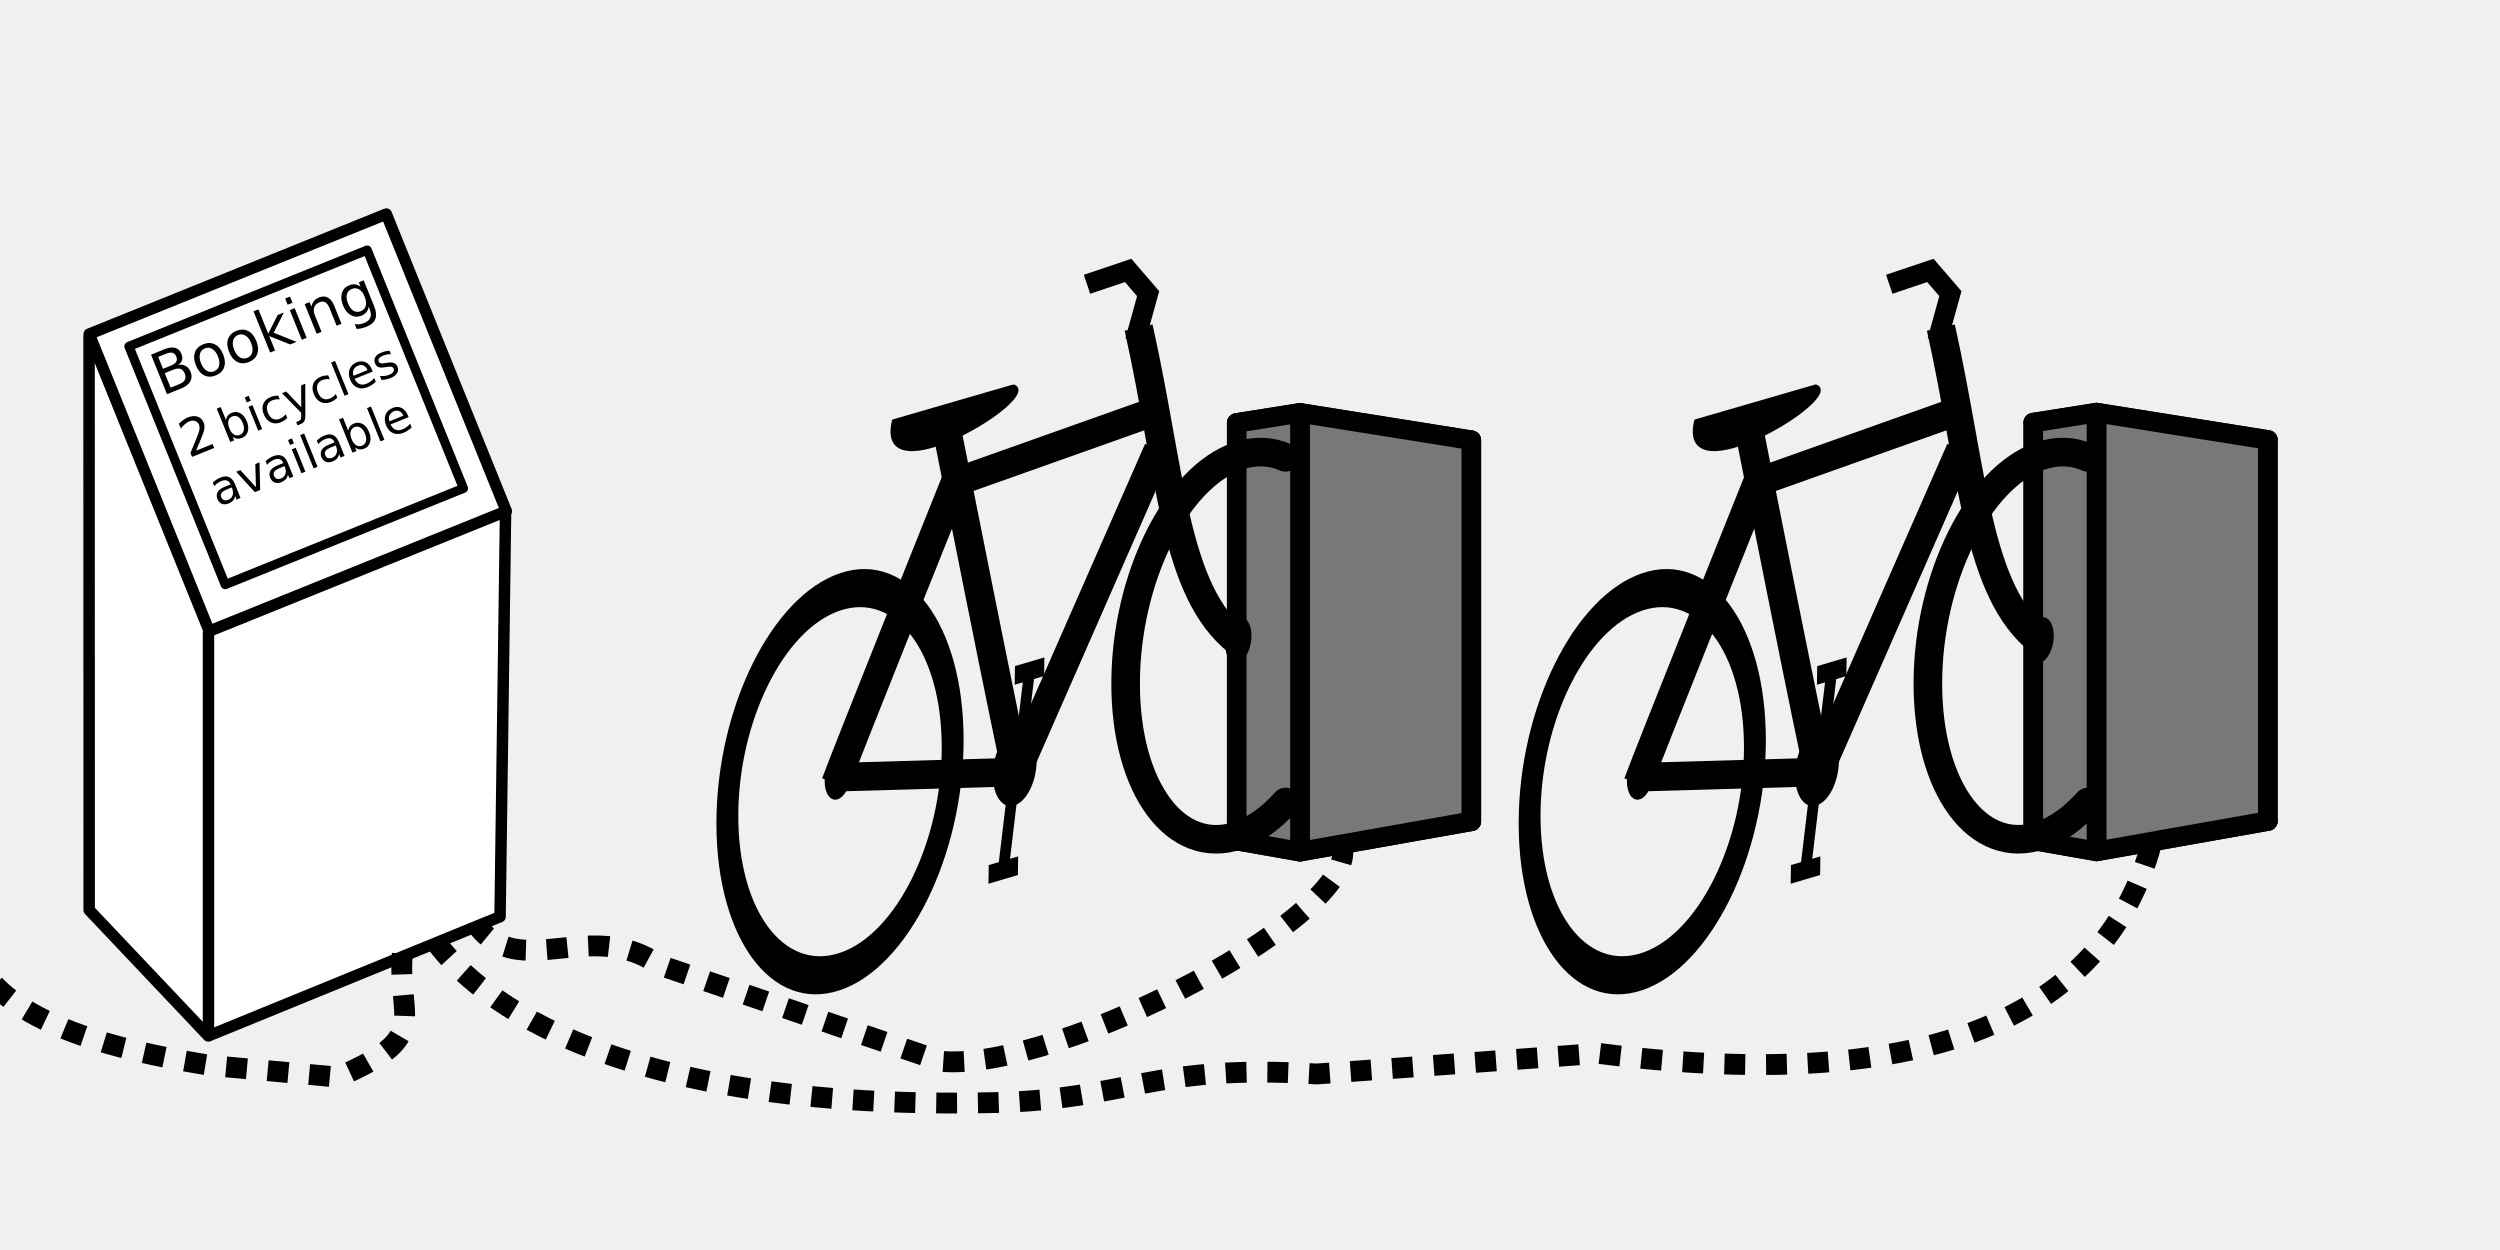
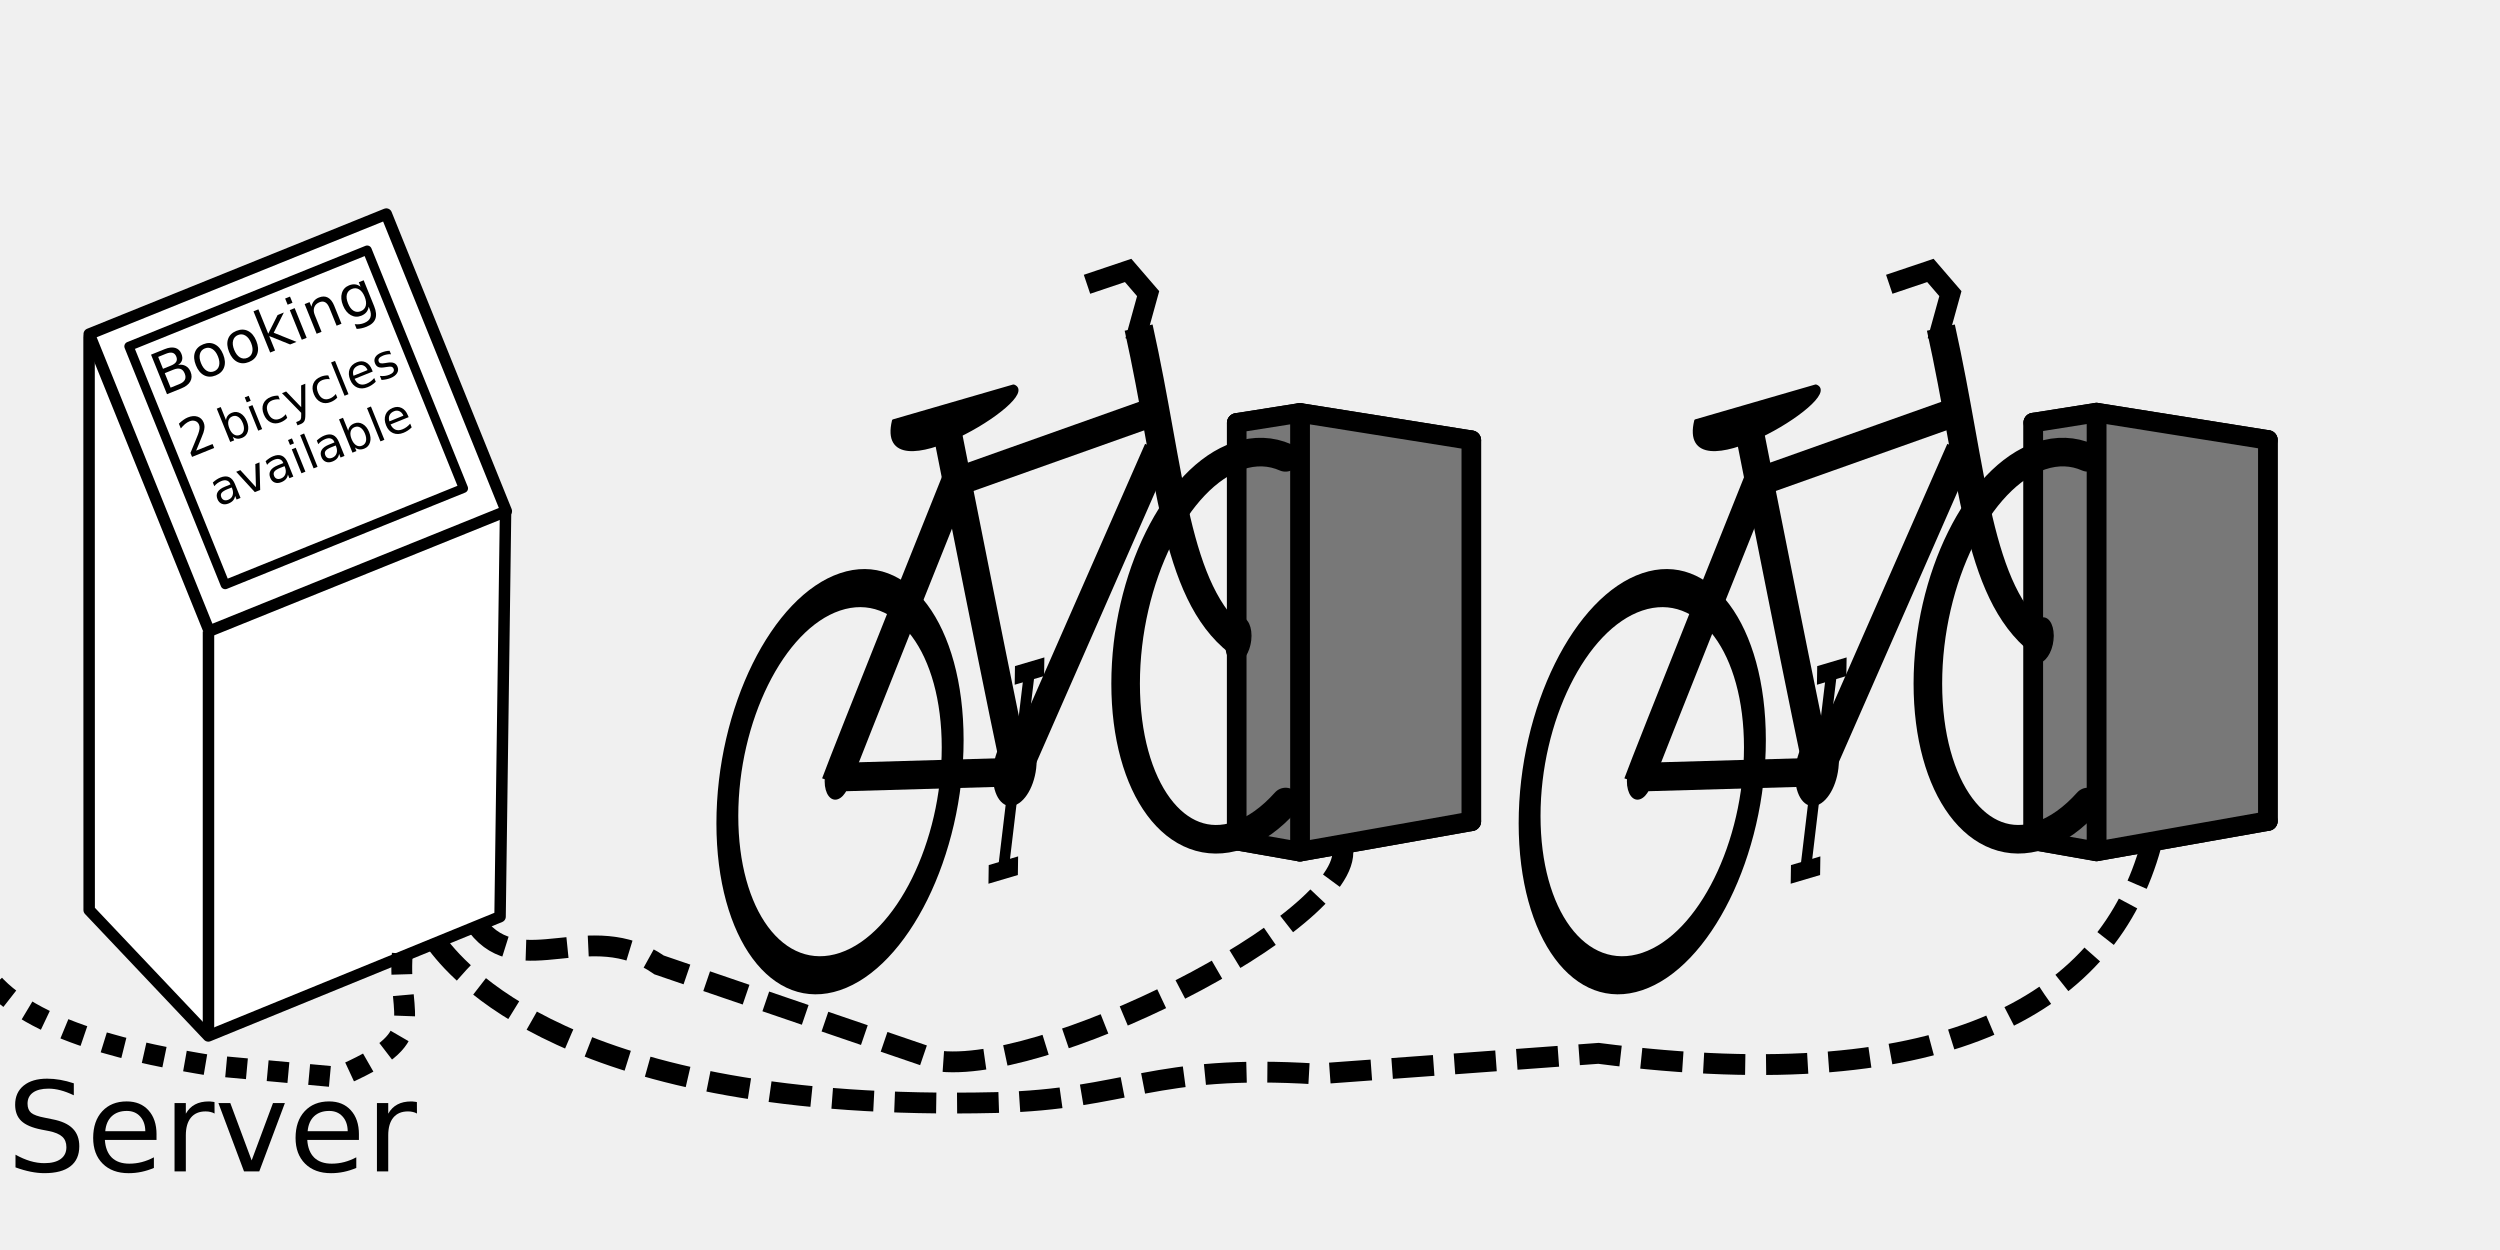
<svg xmlns="http://www.w3.org/2000/svg" width="120" height="60" id="svg4029" version="1.1">
  <defs id="defs4031">
    </defs>
  <g id="layer1" transform="translate(0,-992.3622)">
    <g style="fill:#787878;fill-opacity:1;stroke:#000000;stroke-width:1;stroke-linecap:round;stroke-linejoin:round;stroke-miterlimit:4;stroke-opacity:1;stroke-dasharray:none;stroke-dashoffset:0" id="g3076">
      <path id="path3086" style="fill:#787878;fill-opacity:1;fill-rule:evenodd;stroke:#000000;stroke-width:0.94;stroke-miterlimit:4;stroke-opacity:1;stroke-dasharray:none" d="m 59.363,1032.708 3.035,0.534 8.225,-1.458 -2.999,-0.406 z" />
      <path id="path3078" style="fill:#787878;fill-opacity:1;fill-rule:evenodd;stroke:#000000;stroke-width:0.94;stroke-miterlimit:4;stroke-opacity:1;stroke-dasharray:none" d="m 59.363,1012.662 0,20.046 8.261,-1.329 0,-17.52 z" />
      <path id="path3088" style="fill:#787878;fill-opacity:1;fill-rule:evenodd;stroke:#000000;stroke-width:0.94;stroke-miterlimit:4;stroke-opacity:1;stroke-dasharray:none" d="m 67.624,1013.859 2.999,-0.365 0,18.291 -2.999,-0.406 z" />
      <path id="path3080" style="fill:#787878;fill-opacity:1;fill-rule:evenodd;stroke:#000000;stroke-width:0.94;stroke-miterlimit:4;stroke-opacity:1;stroke-dasharray:none" d="m 59.363,1012.662 3.035,-0.481 8.225,1.313 -2.999,0.365 z" />
      <path id="path3084" style="fill:#787878;fill-opacity:1;fill-rule:evenodd;stroke:#000000;stroke-width:0.94;stroke-miterlimit:4;stroke-opacity:1;stroke-dasharray:none" d="m 62.398,1012.181 0,21.062 8.225,-1.458 0,-18.291 z" />
      <path id="path3082" style="fill:#787878;fill-opacity:1;fill-rule:evenodd;stroke:#000000;stroke-width:0.94;stroke-miterlimit:4;stroke-opacity:1;stroke-dasharray:none" d="m 59.363,1012.662 3.035,-0.481 0,21.062 -3.035,-0.534 z" />
    </g>
    <g style="stroke:#000000;stroke-opacity:1" id="g4133">
      <path transform="translate(0,992.3622)" id="path3885" d="m 61.701,21.953 c -0.688,-0.303 -1.455,-0.343 -2.263,-0.071 -2.987,1.006 -5.408,5.901 -5.408,10.933 l 0,0 c 0,5.032 2.421,8.295 5.408,7.288 0.811,-0.273 1.581,-0.834 2.272,-1.606" style="fill:none;stroke:#000000;stroke-width:1.372;stroke-linecap:round;stroke-miterlimit:4;stroke-opacity:1;stroke-dasharray:none" />
      <path transform="matrix(-0.05945085,0.02003208,0,0.1292392,70.22185,968.3427)" d="m 191.424,395.51 c 0,4.324 -4.523,7.829 -10.102,7.829 -5.579,0 -10.102,-3.505 -10.102,-7.829 0,-4.324 4.523,-7.829 10.102,-7.829 5.579,0 10.102,3.505 10.102,7.829 z" id="path3767-3-3" style="fill:#000000;fill-opacity:1;stroke:#000000;stroke-width:1;stroke-miterlimit:4;stroke-opacity:1;stroke-dasharray:none" />
      <path id="path3769-1-6" d="m 59.436,1023.172 c -3.095,-2.415 -3.22,-8.073 -4.782,-15.085" style="fill:none;stroke:#000000;stroke-width:1.372;stroke-linecap:butt;stroke-linejoin:round;stroke-miterlimit:4;stroke-opacity:1;stroke-dasharray:none" />
      <path transform="matrix(-0.1010047,0.03403375,0,0.1726114,59.19606,949.8483)" d="m 240.416,426.825 c 0,29.15 -23.97,52.78 -53.538,52.78 -29.568,0 -53.538,-23.631 -53.538,-52.78 0,-29.15 23.97,-52.78 53.538,-52.78 29.568,0 53.538,23.631 53.538,52.78 z" id="path2997-5-4-3" style="fill:none;stroke:#000000;stroke-width:10.392;stroke-miterlimit:4;stroke-opacity:1;stroke-dasharray:none" />
      <path transform="matrix(-0.05945085,0.02003208,0,0.1292392,50.99345,974.9017)" d="m 191.424,395.51 c 0,4.324 -4.523,7.829 -10.102,7.829 -5.579,0 -10.102,-3.505 -10.102,-7.829 0,-4.324 4.523,-7.829 10.102,-7.829 5.579,0 10.102,3.505 10.102,7.829 z" id="path3767-9-4-4" style="fill:#000000;fill-opacity:1;stroke:#000000;stroke-width:1;stroke-miterlimit:4;stroke-opacity:1;stroke-dasharray:none" />
      <path id="path3807-8-8" d="m 40.107,1029.955 c 0.481,-1.331 5.82,-14.645 5.82,-14.645" style="fill:none;stroke:#000000;stroke-width:1.372;stroke-linecap:butt;stroke-linejoin:miter;stroke-miterlimit:4;stroke-opacity:1;stroke-dasharray:none" />
      <path id="path3809-8-0" d="m 45.66,1015.58 9.825,-3.49" style="fill:none;stroke:#000000;stroke-width:1.372;stroke-linecap:butt;stroke-linejoin:miter;stroke-miterlimit:4;stroke-opacity:1;stroke-dasharray:none" />
      <path id="path3811-4-0" d="m 48.864,1029.793 c -0.32,-1.151 -3.471,-17.092 -3.471,-17.092" style="fill:none;stroke:#000000;stroke-width:1.372;stroke-linecap:butt;stroke-linejoin:miter;stroke-miterlimit:4;stroke-opacity:1;stroke-dasharray:none" />
      <path transform="matrix(-0.09908474,0.03338681,0,0.2153987,66.6742,937.9772)" d="m 191.424,395.51 c 0,4.324 -4.523,7.829 -10.102,7.829 -5.579,0 -10.102,-3.505 -10.102,-7.829 0,-4.324 4.523,-7.829 10.102,-7.829 5.579,0 10.102,3.505 10.102,7.829 z" id="path3767-9-3-0-1" style="fill:#000000;fill-opacity:1;stroke:#000000;stroke-width:1;stroke-miterlimit:4;stroke-opacity:1;stroke-dasharray:none" />
      <path id="path3831-7-7" d="m 48.917,1029.416 -8.757,0.252" style="fill:none;stroke:#000000;stroke-width:1.372;stroke-linecap:butt;stroke-linejoin:miter;stroke-miterlimit:4;stroke-opacity:1;stroke-dasharray:none" />
      <path id="path3833-6-1" d="m 55.592,1013.943 -6.674,15.203" style="fill:none;stroke:#000000;stroke-width:1.372;stroke-linecap:butt;stroke-linejoin:miter;stroke-miterlimit:4;stroke-opacity:1;stroke-dasharray:none" />
      <path id="path3835-6-3" d="m 54.484,1008.724 0.627,-2.266 -0.961,-1.115 -1.974,0.665" style="fill:none;stroke:#000000;stroke-width:0.961;stroke-linecap:butt;stroke-linejoin:miter;stroke-miterlimit:4;stroke-opacity:1;stroke-dasharray:none" />
      <path id="path3837-4-0" d="m 48.65,1010.884 -5.767,1.673 c -0.897,3.731 7.196,-1.161 5.767,-1.673 z" style="fill:#000000;fill-opacity:1;stroke:#000000;stroke-width:0.137px;stroke-linecap:round;stroke-linejoin:round;stroke-opacity:1" />
      <g style="stroke:#000000;stroke-opacity:1" transform="matrix(-0.1057183,0.03562201,0,0.17811,85.17297,925.3894)" id="g3873-2-2">
        <path style="fill:none;stroke:#000000;stroke-width:5;stroke-linecap:butt;stroke-linejoin:miter;stroke-miterlimit:4;stroke-opacity:1;stroke-dasharray:none" d="m 345.86,520.048 4.546,21.718" id="path3839-6-9" />
        <path style="fill:none;stroke:#000000;stroke-width:5;stroke-linecap:butt;stroke-linejoin:miter;stroke-miterlimit:4;stroke-opacity:1;stroke-dasharray:none" d="m 343.455,540.633 13.351,-0.327" id="path3841-6-6" />
      </g>
      <g id="g3873-0-2-2" style="stroke:#000000;stroke-opacity:1;display:inline" transform="matrix(0.1057183,-0.03562201,0,-0.17811,12.40235,1133.309)">
        <path style="fill:none;stroke:#000000;stroke-width:5;stroke-linecap:butt;stroke-linejoin:miter;stroke-miterlimit:4;stroke-opacity:1;stroke-dasharray:none" d="m 345.86,520.048 4.546,21.718" id="path3839-2-3-0" />
        <path style="fill:none;stroke:#000000;stroke-width:5;stroke-linecap:butt;stroke-linejoin:miter;stroke-miterlimit:4;stroke-opacity:1;stroke-dasharray:none" d="m 343.455,540.633 13.351,-0.327" id="path3841-9-5-2" />
      </g>
    </g>
    <path style="fill:#ffffff;fill-opacity:1;stroke:#000000;stroke-width:0.55px;stroke-linecap:butt;stroke-linejoin:round;stroke-opacity:1" d="m 4.275,1008.548 c 0,0.613 0.005,27.497 0.005,27.497 l 5.719,6.042 14.004,-5.724 0.264,-19.455 z" id="path5345" />
    <rect style="fill:#ffffff;fill-opacity:1;stroke:#000000;stroke-width:0.55;stroke-linecap:butt;stroke-linejoin:round;stroke-miterlimit:4;stroke-opacity:1;stroke-dasharray:none" id="rect5325" width="15.379" height="15.379" x="-373.782" y="936.575" transform="matrix(0.9271839,-0.3746066,0.3746066,0.9271839,0,0)" />
    <path style="fill:none;stroke:#000000;stroke-width:0.55px;stroke-linecap:butt;stroke-linejoin:miter;stroke-opacity:1" d="m 10.007,1022.669 0,19.248" id="path5349" />
    <rect style="fill:#ffffff;fill-opacity:1;stroke:#000000;stroke-width:0.441;stroke-linecap:butt;stroke-linejoin:round;stroke-miterlimit:4;stroke-opacity:1;stroke-dasharray:none" id="rect5325-1" width="12.334" height="12.334" x="-372.235" y="937.835" transform="matrix(0.9271839,-0.3746066,0.3746066,0.9271839,0,0)" />
    <g transform="matrix(0.9271839,-0.3746066,0.3746066,0.9271839,0,0)" style="font-size:14.039px;font-style:normal;font-weight:normal;line-height:125%;letter-spacing:0px;word-spacing:0px;fill:#000000;fill-opacity:1;stroke:none;font-family:Sans" id="text5409">
      <path d="m -371.123,939.672 0,0.75 0.444,0 c 0.149,0 0.259,-0.031 0.33,-0.092 0.072,-0.062 0.108,-0.157 0.108,-0.284 0,-0.128 -0.036,-0.222 -0.108,-0.282 -0.071,-0.061 -0.181,-0.092 -0.33,-0.092 l -0.444,0 m 0,-0.842 0,0.617 0.41,0 c 0.135,10e-6 0.236,-0.025 0.302,-0.075 0.067,-0.051 0.1,-0.129 0.1,-0.233 0,-0.103 -0.033,-0.181 -0.1,-0.232 -0.066,-0.051 -0.166,-0.077 -0.302,-0.077 l -0.41,0 m -0.277,-0.228 0.707,0 c 0.211,10e-6 0.374,0.044 0.488,0.132 0.114,0.088 0.171,0.213 0.171,0.374 0,0.125 -0.029,0.225 -0.088,0.299 -0.059,0.074 -0.144,0.12 -0.258,0.138 0.136,0.029 0.242,0.09 0.317,0.184 0.076,0.092 0.114,0.208 0.114,0.347 0,0.183 -0.062,0.324 -0.186,0.424 -0.124,0.1 -0.301,0.149 -0.531,0.149 l -0.735,0 0,-2.047" style="font-size:2.808px" id="path5520" />
      <path d="m -368.891,939.291 c -0.135,0 -0.242,0.053 -0.321,0.159 -0.079,0.105 -0.118,0.25 -0.118,0.433 0,0.184 0.039,0.329 0.117,0.435 0.079,0.105 0.186,0.158 0.322,0.158 0.134,0 0.241,-0.053 0.319,-0.159 0.079,-0.106 0.118,-0.25 0.118,-0.433 -1e-5,-0.182 -0.039,-0.326 -0.118,-0.432 -0.079,-0.107 -0.185,-0.16 -0.319,-0.16 m 0,-0.214 c 0.219,0 0.392,0.071 0.517,0.214 0.125,0.143 0.188,0.34 0.188,0.592 0,0.251 -0.063,0.449 -0.188,0.592 -0.125,0.143 -0.298,0.214 -0.517,0.214 -0.22,0 -0.393,-0.071 -0.518,-0.214 -0.124,-0.143 -0.186,-0.341 -0.186,-0.592 0,-0.252 0.062,-0.45 0.186,-0.592 0.125,-0.143 0.298,-0.214 0.518,-0.214" style="font-size:2.808px" id="path5522" />
      <path d="m -367.174,939.291 c -0.135,0 -0.242,0.053 -0.321,0.159 -0.079,0.105 -0.118,0.25 -0.118,0.433 0,0.184 0.039,0.329 0.117,0.435 0.079,0.105 0.186,0.158 0.322,0.158 0.134,0 0.241,-0.053 0.319,-0.159 0.079,-0.106 0.118,-0.25 0.118,-0.433 -10e-6,-0.182 -0.039,-0.326 -0.118,-0.432 -0.079,-0.107 -0.185,-0.16 -0.319,-0.16 m 0,-0.214 c 0.219,0 0.392,0.071 0.517,0.214 0.125,0.143 0.188,0.34 0.188,0.592 0,0.251 -0.063,0.449 -0.188,0.592 -0.125,0.143 -0.298,0.214 -0.517,0.214 -0.22,0 -0.393,-0.071 -0.518,-0.214 -0.124,-0.143 -0.186,-0.341 -0.186,-0.592 0,-0.252 0.062,-0.45 0.186,-0.592 0.125,-0.143 0.298,-0.214 0.518,-0.214" style="font-size:2.808px" id="path5524" />
      <path d="m -366.062,938.516 0.254,0 0,1.26 0.753,-0.662 0.322,0 -0.814,0.718 0.849,0.817 -0.329,0 -0.78,-0.75 0,0.75 -0.254,0 0,-2.133" style="font-size:2.808px" id="path5526" />
      <path d="m -364.424,939.114 0.252,0 0,1.536 -0.252,0 0,-1.536 m 0,-0.598 0.252,0 0,0.319 -0.252,0 0,-0.319" style="font-size:2.808px" id="path5528" />
      <path d="m -362.369,939.723 0,0.927 -0.252,0 0,-0.919 c 0,-0.145 -0.028,-0.254 -0.085,-0.326 -0.057,-0.072 -0.142,-0.108 -0.255,-0.108 -0.136,0 -0.244,0.043 -0.322,0.13 -0.079,0.087 -0.118,0.205 -0.118,0.355 l 0,0.868 -0.254,0 0,-1.536 0.254,0 0,0.239 c 0.06,-0.092 0.131,-0.161 0.213,-0.207 0.082,-0.046 0.177,-0.069 0.284,-0.069 0.176,0 0.31,0.055 0.4,0.165 0.09,0.109 0.136,0.269 0.136,0.481" style="font-size:2.808px" id="path5530" />
      <path d="m -360.852,939.864 c 0,-0.183 -0.038,-0.324 -0.114,-0.425 -0.075,-0.101 -0.181,-0.151 -0.317,-0.151 -0.135,0 -0.241,0.05 -0.317,0.151 -0.075,0.101 -0.112,0.242 -0.112,0.425 0,0.182 0.037,0.323 0.112,0.424 0.076,0.101 0.181,0.151 0.317,0.151 0.136,0 0.242,-0.05 0.317,-0.151 0.076,-0.101 0.114,-0.242 0.114,-0.424 m 0.252,0.595 c 0,0.261 -0.058,0.456 -0.174,0.583 -0.116,0.128 -0.294,0.192 -0.533,0.192 -0.089,0 -0.172,-0.007 -0.251,-0.021 -0.079,-0.013 -0.155,-0.033 -0.229,-0.06 l 0,-0.245 c 0.074,0.04 0.147,0.07 0.219,0.089 0.072,0.019 0.146,0.029 0.221,0.029 0.165,0 0.289,-0.043 0.372,-0.13 0.082,-0.086 0.123,-0.216 0.123,-0.391 l 0,-0.125 c -0.052,0.09 -0.119,0.158 -0.2,0.203 -0.081,0.045 -0.179,0.067 -0.292,0.067 -0.188,0 -0.34,-0.072 -0.455,-0.215 -0.115,-0.143 -0.173,-0.334 -0.173,-0.57 0,-0.238 0.058,-0.428 0.173,-0.572 0.115,-0.143 0.267,-0.215 0.455,-0.215 0.113,0 0.211,0.022 0.292,0.067 0.081,0.045 0.148,0.112 0.2,0.203 l 0,-0.233 0.252,0 0,1.345" style="font-size:2.808px" id="path5532" />
    </g>
    <path id="path5537" style="font-size:2.268px;font-style:normal;font-weight:normal;line-height:125%;letter-spacing:0px;word-spacing:0px;fill:#000000;fill-opacity:1;stroke:none;font-family:Sans" d="m 11.652,1012.665 c -0.056,-0.139 -0.129,-0.236 -0.218,-0.292 -0.089,-0.057 -0.183,-0.065 -0.283,-0.024 -0.1,0.04 -0.163,0.112 -0.188,0.214 -0.025,0.102 -0.009,0.222 0.047,0.361 0.056,0.139 0.129,0.237 0.218,0.293 0.089,0.055 0.184,0.063 0.284,0.023 0.1,-0.04 0.162,-0.111 0.187,-0.213 0.025,-0.103 0.01,-0.223 -0.046,-0.362 m -0.805,-0.142 c 0.012,-0.084 0.042,-0.155 0.089,-0.212 0.047,-0.058 0.113,-0.104 0.197,-0.138 0.14,-0.056 0.275,-0.047 0.407,0.029 0.132,0.076 0.235,0.204 0.308,0.384 0.073,0.181 0.088,0.344 0.045,0.49 -0.042,0.146 -0.133,0.247 -0.273,0.304 -0.084,0.034 -0.163,0.047 -0.238,0.039 -0.074,-0.01 -0.144,-0.04 -0.212,-0.092 l 0.07,0.172 -0.19,0.077 -0.646,-1.598 0.19,-0.077 0.251,0.622" />
    <path id="path5539" style="font-size:2.268px;font-style:normal;font-weight:normal;line-height:125%;letter-spacing:0px;word-spacing:0px;fill:#000000;fill-opacity:1;stroke:none;font-family:Sans" d="m 11.929,1011.884 0.189,-0.076 0.465,1.15 -0.189,0.076 -0.465,-1.15 m -0.181,-0.448 0.189,-0.076 0.097,0.239 -0.189,0.076 -0.097,-0.239" />
    <path id="path5541" style="font-size:2.268px;font-style:normal;font-weight:normal;line-height:125%;letter-spacing:0px;word-spacing:0px;fill:#000000;fill-opacity:1;stroke:none;font-family:Sans" d="m 13.358,1011.358 0.071,0.177 c -0.065,-0.01 -0.128,-0.01 -0.188,-6e-4 -0.059,0.01 -0.117,0.021 -0.171,0.043 -0.123,0.049 -0.202,0.127 -0.238,0.232 -0.037,0.105 -0.026,0.227 0.03,0.368 0.057,0.14 0.135,0.236 0.234,0.286 0.099,0.05 0.21,0.05 0.332,7e-4 0.055,-0.022 0.106,-0.051 0.154,-0.087 0.048,-0.037 0.093,-0.081 0.134,-0.132 l 0.071,0.175 c -0.043,0.046 -0.09,0.087 -0.142,0.122 -0.051,0.035 -0.109,0.065 -0.172,0.091 -0.173,0.07 -0.333,0.071 -0.479,0 -0.146,-0.068 -0.256,-0.194 -0.331,-0.379 -0.076,-0.188 -0.084,-0.356 -0.025,-0.505 0.06,-0.149 0.18,-0.26 0.359,-0.333 0.058,-0.023 0.118,-0.04 0.178,-0.05 0.06,-0.011 0.121,-0.015 0.183,-0.012" />
    <path id="path5543" style="font-size:2.268px;font-style:normal;font-weight:normal;line-height:125%;letter-spacing:0px;word-spacing:0px;fill:#000000;fill-opacity:1;stroke:none;font-family:Sans" d="m 14.657,1012.243 c 0.002,0.159 -0.014,0.269 -0.048,0.331 -0.034,0.062 -0.093,0.111 -0.178,0.145 l -0.151,0.061 -0.064,-0.158 0.111,-0.045 c 0.052,-0.021 0.087,-0.05 0.106,-0.086 0.019,-0.036 0.027,-0.107 0.025,-0.213 l -9.96e-4,-0.1 -0.922,-0.944 0.2,-0.081 0.723,0.754 -0.004,-1.045 0.2,-0.081 0.003,1.461" />
    <path id="path5545" style="font-size:2.268px;font-style:normal;font-weight:normal;line-height:125%;letter-spacing:0px;word-spacing:0px;fill:#000000;fill-opacity:1;stroke:none;font-family:Sans" d="m 15.76,1010.387 0.071,0.177 c -0.065,-0.01 -0.128,-0.01 -0.188,-6e-4 -0.059,0.01 -0.117,0.021 -0.171,0.043 -0.123,0.05 -0.202,0.127 -0.238,0.232 -0.037,0.105 -0.026,0.227 0.03,0.368 0.057,0.14 0.135,0.236 0.234,0.286 0.099,0.05 0.21,0.05 0.332,7e-4 0.055,-0.022 0.106,-0.051 0.154,-0.087 0.048,-0.037 0.093,-0.081 0.134,-0.132 l 0.071,0.174 c -0.043,0.046 -0.09,0.087 -0.142,0.122 -0.051,0.035 -0.109,0.065 -0.172,0.091 -0.173,0.07 -0.333,0.071 -0.479,0 -0.146,-0.068 -0.256,-0.194 -0.331,-0.379 -0.076,-0.188 -0.084,-0.356 -0.025,-0.505 0.06,-0.149 0.18,-0.26 0.359,-0.333 0.058,-0.024 0.118,-0.04 0.178,-0.051 0.06,-0.011 0.121,-0.015 0.183,-0.012" />
    <path id="path5547" style="font-size:2.268px;font-style:normal;font-weight:normal;line-height:125%;letter-spacing:0px;word-spacing:0px;fill:#000000;fill-opacity:1;stroke:none;font-family:Sans" d="m 15.892,1009.761 0.189,-0.076 0.646,1.598 -0.189,0.076 -0.646,-1.598" />
    <path id="path5549" style="font-size:2.268px;font-style:normal;font-weight:normal;line-height:125%;letter-spacing:0px;word-spacing:0px;fill:#000000;fill-opacity:1;stroke:none;font-family:Sans" d="m 17.853,1010.104 0.037,0.092 -0.869,0.351 c 0.061,0.127 0.14,0.21 0.237,0.251 0.098,0.039 0.209,0.034 0.335,-0.017 0.073,-0.029 0.139,-0.067 0.2,-0.112 0.061,-0.046 0.118,-0.1 0.171,-0.162 l 0.072,0.179 c -0.056,0.056 -0.117,0.106 -0.182,0.15 -0.065,0.044 -0.134,0.081 -0.208,0.11 -0.183,0.074 -0.351,0.08 -0.501,0.016 -0.15,-0.064 -0.262,-0.187 -0.335,-0.369 -0.076,-0.188 -0.086,-0.358 -0.029,-0.509 0.057,-0.152 0.172,-0.263 0.345,-0.333 0.155,-0.063 0.297,-0.062 0.427,0 0.131,0.063 0.23,0.18 0.299,0.351 m -0.211,0.021 c -0.043,-0.103 -0.106,-0.174 -0.187,-0.212 -0.081,-0.039 -0.168,-0.04 -0.261,-0 -0.105,0.043 -0.178,0.107 -0.218,0.192 -0.039,0.085 -0.041,0.183 -0.007,0.296 l 0.673,-0.273" />
    <path id="path5551" style="font-size:2.268px;font-style:normal;font-weight:normal;line-height:125%;letter-spacing:0px;word-spacing:0px;fill:#000000;fill-opacity:1;stroke:none;font-family:Sans" d="m 18.697,1009.188 0.072,0.179 c -0.064,-0.01 -0.128,-0 -0.191,0.01 -0.063,0.01 -0.125,0.027 -0.187,0.052 -0.094,0.038 -0.158,0.081 -0.194,0.129 -0.035,0.048 -0.041,0.1 -0.018,0.158 0.018,0.044 0.048,0.072 0.092,0.083 0.044,0.011 0.12,0.01 0.231,-0.011 l 0.071,-0.012 c 0.146,-0.025 0.257,-0.023 0.335,0.01 0.078,0.029 0.136,0.09 0.174,0.184 0.043,0.107 0.035,0.208 -0.025,0.305 -0.059,0.096 -0.162,0.174 -0.31,0.234 -0.062,0.025 -0.129,0.044 -0.201,0.06 -0.071,0.015 -0.148,0.026 -0.232,0.032 l -0.079,-0.195 c 0.084,0.01 0.164,0.01 0.24,-0 0.075,-0.01 0.146,-0.028 0.212,-0.055 0.089,-0.036 0.151,-0.079 0.187,-0.128 0.035,-0.05 0.042,-0.103 0.02,-0.158 -0.021,-0.051 -0.054,-0.084 -0.1,-0.097 -0.045,-0.013 -0.132,-0.01 -0.259,0.013 l -0.072,0.011 c -0.127,0.023 -0.227,0.019 -0.299,-0.01 -0.073,-0.03 -0.127,-0.09 -0.163,-0.179 -0.044,-0.108 -0.039,-0.207 0.014,-0.297 0.053,-0.09 0.15,-0.163 0.291,-0.22 0.07,-0.028 0.138,-0.049 0.203,-0.064 0.066,-0.014 0.129,-0.022 0.189,-0.023" />
    <g transform="matrix(0.9271839,-0.3746066,0.3746066,0.9271839,0,0)" style="font-size:2.268px;font-style:normal;font-weight:normal;line-height:125%;letter-spacing:0px;word-spacing:0px;fill:#000000;fill-opacity:1;stroke:none;font-family:Sans" id="text5417">
      <path d="m -370.4,945.963 c -0.165,0 -0.279,0.019 -0.342,0.057 -0.064,0.038 -0.095,0.102 -0.095,0.193 0,0.072 0.024,0.13 0.071,0.173 0.048,0.042 0.113,0.063 0.195,0.063 0.113,0 0.203,-0.04 0.271,-0.12 0.069,-0.081 0.103,-0.187 0.103,-0.32 l 0,-0.045 -0.203,0 m 0.406,-0.084 0,0.708 -0.204,0 0,-0.188 c -0.046,0.075 -0.104,0.131 -0.174,0.167 -0.069,0.035 -0.154,0.053 -0.255,0.053 -0.127,0 -0.228,-0.035 -0.303,-0.106 -0.075,-0.072 -0.112,-0.167 -0.112,-0.287 0,-0.14 0.046,-0.245 0.14,-0.316 0.094,-0.071 0.233,-0.106 0.419,-0.106 l 0.286,0 0,-0.02 c 0,-0.094 -0.031,-0.166 -0.093,-0.217 -0.061,-0.052 -0.148,-0.077 -0.259,-0.077 -0.071,0 -0.14,0.009 -0.207,0.025 -0.067,0.017 -0.132,0.043 -0.194,0.076 l 0,-0.188 c 0.075,-0.029 0.147,-0.05 0.217,-0.064 0.07,-0.015 0.138,-0.022 0.205,-0.022 0.179,0 0.313,0.046 0.402,0.14 0.089,0.093 0.133,0.234 0.133,0.423" style="" id="path5554" />
      <path d="m -369.719,945.346 0.216,0 0.388,1.041 0.388,-1.041 0.216,0 -0.465,1.24 -0.277,0 -0.465,-1.24" style="" id="path5556" />
      <path d="m -367.667,945.963 c -0.165,0 -0.279,0.019 -0.342,0.057 -0.064,0.038 -0.095,0.102 -0.095,0.193 0,0.072 0.024,0.13 0.071,0.173 0.048,0.042 0.113,0.063 0.195,0.063 0.113,0 0.203,-0.04 0.271,-0.12 0.069,-0.081 0.103,-0.187 0.103,-0.32 l 0,-0.045 -0.203,0 m 0.406,-0.084 0,0.708 -0.204,0 0,-0.188 c -0.046,0.075 -0.104,0.131 -0.174,0.167 -0.069,0.035 -0.154,0.053 -0.255,0.053 -0.127,0 -0.228,-0.035 -0.303,-0.106 -0.075,-0.072 -0.112,-0.167 -0.112,-0.287 0,-0.14 0.046,-0.245 0.14,-0.316 0.094,-0.071 0.233,-0.106 0.419,-0.106 l 0.286,0 0,-0.02 c 0,-0.094 -0.031,-0.166 -0.093,-0.217 -0.061,-0.052 -0.148,-0.077 -0.259,-0.077 -0.071,0 -0.14,0.009 -0.207,0.025 -0.067,0.017 -0.132,0.043 -0.194,0.076 l 0,-0.188 c 0.075,-0.029 0.147,-0.05 0.217,-0.064 0.07,-0.015 0.138,-0.022 0.205,-0.022 0.179,0 0.313,0.046 0.402,0.14 0.089,0.093 0.133,0.234 0.133,0.423" style="" id="path5558" />
      <path d="m -366.839,945.346 0.204,0 0,1.24 -0.204,0 0,-1.24 m 0,-0.483 0.204,0 0,0.258 -0.204,0 0,-0.258" style="" id="path5560" />
      <path d="m -366.21,944.863 0.204,0 0,1.723 -0.204,0 0,-1.723" style="" id="path5562" />
      <path d="m -365.017,945.963 c -0.165,0 -0.279,0.019 -0.342,0.057 -0.064,0.038 -0.095,0.102 -0.095,0.193 0,0.072 0.024,0.13 0.071,0.173 0.048,0.042 0.113,0.063 0.195,0.063 0.113,0 0.203,-0.04 0.271,-0.12 0.069,-0.081 0.103,-0.187 0.103,-0.32 l 0,-0.045 -0.203,0 m 0.406,-0.084 0,0.708 -0.204,0 0,-0.188 c -0.046,0.075 -0.104,0.131 -0.174,0.167 -0.069,0.035 -0.154,0.053 -0.255,0.053 -0.127,0 -0.228,-0.035 -0.303,-0.106 -0.075,-0.072 -0.112,-0.167 -0.112,-0.287 0,-0.14 0.046,-0.245 0.14,-0.316 0.094,-0.071 0.233,-0.106 0.419,-0.106 l 0.286,0 0,-0.02 c 0,-0.094 -0.031,-0.166 -0.093,-0.217 -0.061,-0.052 -0.148,-0.077 -0.259,-0.077 -0.071,0 -0.14,0.009 -0.207,0.025 -0.067,0.017 -0.132,0.043 -0.194,0.076 l 0,-0.188 c 0.075,-0.029 0.147,-0.05 0.217,-0.064 0.07,-0.015 0.138,-0.022 0.205,-0.022 0.179,0 0.313,0.046 0.402,0.14 0.089,0.093 0.133,0.234 0.133,0.423" style="" id="path5564" />
      <path d="m -363.3,945.967 c -10e-6,-0.15 -0.031,-0.267 -0.093,-0.352 -0.061,-0.086 -0.146,-0.128 -0.254,-0.128 -0.108,0 -0.193,0.043 -0.255,0.128 -0.061,0.085 -0.092,0.202 -0.092,0.352 0,0.15 0.031,0.268 0.092,0.353 0.062,0.085 0.147,0.127 0.255,0.127 0.108,0 0.192,-0.043 0.254,-0.127 0.062,-0.086 0.093,-0.203 0.093,-0.353 m -0.693,-0.433 c 0.043,-0.074 0.097,-0.128 0.162,-0.164 0.066,-0.036 0.144,-0.054 0.235,-0.054 0.151,0 0.273,0.06 0.367,0.179 0.095,0.12 0.142,0.277 0.142,0.472 0,0.195 -0.047,0.352 -0.142,0.472 -0.094,0.12 -0.216,0.179 -0.367,0.179 -0.091,0 -0.169,-0.018 -0.235,-0.053 -0.065,-0.036 -0.119,-0.091 -0.162,-0.165 l 0,0.186 -0.205,0 0,-1.723 0.205,0 0,0.671" style="" id="path5566" />
      <path d="m -362.75,944.863 0.204,0 0,1.723 -0.204,0 0,-1.723" style="" id="path5568" />
      <path d="m -361.06,945.915 0,0.1 -0.937,0 c 0.009,0.14 0.051,0.247 0.126,0.321 0.076,0.073 0.182,0.11 0.317,0.11 0.078,0 0.154,-0.01 0.227,-0.029 0.074,-0.019 0.147,-0.048 0.219,-0.086 l 0,0.193 c -0.073,0.031 -0.148,0.055 -0.225,0.071 -0.077,0.016 -0.155,0.024 -0.234,0.024 -0.198,0 -0.355,-0.058 -0.471,-0.173 -0.115,-0.115 -0.173,-0.271 -0.173,-0.467 0,-0.203 0.055,-0.364 0.164,-0.483 0.11,-0.12 0.258,-0.179 0.444,-0.179 0.167,0 0.299,0.054 0.395,0.162 0.098,0.107 0.146,0.253 0.146,0.437 m -0.204,-0.06 c -0.001,-0.111 -0.033,-0.2 -0.094,-0.267 -0.061,-0.067 -0.141,-0.1 -0.241,-0.1 -0.114,0 -0.205,0.032 -0.274,0.096 -0.068,0.064 -0.107,0.155 -0.117,0.271 l 0.727,-0.001" style="" id="path5570" />
    </g>
    <path style="fill:none;stroke:#000000;stroke-width:1;stroke-linecap:butt;stroke-linejoin:miter;stroke-miterlimit:4;stroke-opacity:1;stroke-dasharray:1, 1;stroke-dashoffset:0" d="m 19.31,45.772 c -0.243,3.226 1.441,3.987 -3.091,5.93 L 10.107,51.141 C 6.811,50.603 1.449,49.573 -0.611,46.873" id="path3075" transform="translate(0,992.3622)" />
    <g id="g4993" transform="translate(-10.80419,4.690503)">
      <path d="m 108.402,1028.005 3.034,0.534 8.225,-1.458 -2.999,-0.406 z" style="fill:#787878;fill-opacity:1;fill-rule:evenodd;stroke:#000000;stroke-width:0.94;stroke-linecap:round;stroke-linejoin:round;stroke-miterlimit:4;stroke-opacity:1;stroke-dasharray:none;stroke-dashoffset:0" id="path4975" />
      <path d="m 108.402,1007.958 0,20.046 8.261,-1.329 0,-17.52 z" style="fill:#787878;fill-opacity:1;fill-rule:evenodd;stroke:#000000;stroke-width:0.94;stroke-linecap:round;stroke-linejoin:round;stroke-miterlimit:4;stroke-opacity:1;stroke-dasharray:none;stroke-dashoffset:0" id="path4977" />
      <path d="m 116.663,1009.155 2.999,-0.365 0,18.291 -2.999,-0.406 z" style="fill:#787878;fill-opacity:1;fill-rule:evenodd;stroke:#000000;stroke-width:0.94;stroke-linecap:round;stroke-linejoin:round;stroke-miterlimit:4;stroke-opacity:1;stroke-dasharray:none;stroke-dashoffset:0" id="path4979" />
      <path d="m 108.402,1007.958 3.034,-0.481 8.225,1.313 -2.999,0.365 z" style="fill:#787878;fill-opacity:1;fill-rule:evenodd;stroke:#000000;stroke-width:0.94;stroke-linecap:round;stroke-linejoin:round;stroke-miterlimit:4;stroke-opacity:1;stroke-dasharray:none;stroke-dashoffset:0" id="path4981" />
      <path d="m 111.436,1007.477 0,21.061 8.225,-1.458 0,-18.291 z" style="fill:#787878;fill-opacity:1;fill-rule:evenodd;stroke:#000000;stroke-width:0.94;stroke-linecap:round;stroke-linejoin:round;stroke-miterlimit:4;stroke-opacity:1;stroke-dasharray:none;stroke-dashoffset:0" id="path4983" />
      <path d="m 108.402,1007.958 3.034,-0.481 0,21.061 -3.034,-0.534 z" style="fill:#787878;fill-opacity:1;fill-rule:evenodd;stroke:#000000;stroke-width:0.94;stroke-linecap:round;stroke-linejoin:round;stroke-miterlimit:4;stroke-opacity:1;stroke-dasharray:none;stroke-dashoffset:0" id="path4985" />
      <path id="path3885-8" d="m 111.013,1009.624 c -0.688,-0.303 -1.455,-0.343 -2.263,-0.071 -2.987,1.006 -5.408,5.901 -5.408,10.933 l 0,0 c 0,5.032 2.421,8.295 5.408,7.288 0.811,-0.273 1.581,-0.834 2.272,-1.606" style="fill:none;stroke:#000000;stroke-width:1.372;stroke-linecap:round;stroke-miterlimit:4;stroke-opacity:1;stroke-dasharray:none" />
      <path transform="matrix(-0.05945085,0.02003208,0,0.1292392,119.5338,963.6522)" d="m 191.424,395.51 c 0,4.324 -4.523,7.829 -10.102,7.829 -5.579,0 -10.102,-3.505 -10.102,-7.829 0,-4.324 4.523,-7.829 10.102,-7.829 5.579,0 10.102,3.505 10.102,7.829 z" id="path3767-3-3-1" style="fill:#000000;fill-opacity:1;stroke:#000000;stroke-width:1;stroke-miterlimit:4;stroke-opacity:1;stroke-dasharray:none" />
      <path id="path3769-1-6-4" d="m 108.748,1018.482 c -3.095,-2.415 -3.22,-8.073 -4.782,-15.085" style="fill:none;stroke:#000000;stroke-width:1.372;stroke-linecap:butt;stroke-linejoin:round;stroke-miterlimit:4;stroke-opacity:1;stroke-dasharray:none" />
      <path transform="matrix(-0.1010047,0.03403375,0,0.1726114,108.508,945.1578)" d="m 240.416,426.825 c 0,29.15 -23.97,52.78 -53.538,52.78 -29.568,0 -53.538,-23.631 -53.538,-52.78 0,-29.15 23.97,-52.78 53.538,-52.78 29.568,0 53.538,23.631 53.538,52.78 z" id="path2997-5-4-3-8" style="fill:none;stroke:#000000;stroke-width:10.392;stroke-miterlimit:4;stroke-opacity:1;stroke-dasharray:none" />
      <path transform="matrix(-0.05945085,0.02003208,0,0.1292392,100.3054,970.2112)" d="m 191.424,395.51 c 0,4.324 -4.523,7.829 -10.102,7.829 -5.579,0 -10.102,-3.505 -10.102,-7.829 0,-4.324 4.523,-7.829 10.102,-7.829 5.579,0 10.102,3.505 10.102,7.829 z" id="path3767-9-4-4-0" style="fill:#000000;fill-opacity:1;stroke:#000000;stroke-width:1;stroke-miterlimit:4;stroke-opacity:1;stroke-dasharray:none" />
      <path id="path3807-8-8-6" d="m 89.419,1025.265 c 0.481,-1.331 5.82,-14.645 5.82,-14.645" style="fill:none;stroke:#000000;stroke-width:1.372;stroke-linecap:butt;stroke-linejoin:miter;stroke-miterlimit:4;stroke-opacity:1;stroke-dasharray:none" />
      <path id="path3809-8-0-5" d="m 94.972,1010.889 9.825,-3.49" style="fill:none;stroke:#000000;stroke-width:1.372;stroke-linecap:butt;stroke-linejoin:miter;stroke-miterlimit:4;stroke-opacity:1;stroke-dasharray:none" />
      <path id="path3811-4-0-4" d="m 98.176,1025.103 c -0.32,-1.151 -3.471,-17.092 -3.471,-17.092" style="fill:none;stroke:#000000;stroke-width:1.372;stroke-linecap:butt;stroke-linejoin:miter;stroke-miterlimit:4;stroke-opacity:1;stroke-dasharray:none" />
      <path transform="matrix(-0.09908474,0.03338681,0,0.2153987,115.9861,933.2867)" d="m 191.424,395.51 c 0,4.324 -4.523,7.829 -10.102,7.829 -5.579,0 -10.102,-3.505 -10.102,-7.829 0,-4.324 4.523,-7.829 10.102,-7.829 5.579,0 10.102,3.505 10.102,7.829 z" id="path3767-9-3-0-1-6" style="fill:#000000;fill-opacity:1;stroke:#000000;stroke-width:1;stroke-miterlimit:4;stroke-opacity:1;stroke-dasharray:none" />
      <path id="path3831-7-7-9" d="m 98.229,1024.725 -8.757,0.252" style="fill:none;stroke:#000000;stroke-width:1.372;stroke-linecap:butt;stroke-linejoin:miter;stroke-miterlimit:4;stroke-opacity:1;stroke-dasharray:none" />
      <path id="path3833-6-1-5" d="m 104.904,1009.252 -6.674,15.203" style="fill:none;stroke:#000000;stroke-width:1.372;stroke-linecap:butt;stroke-linejoin:miter;stroke-miterlimit:4;stroke-opacity:1;stroke-dasharray:none" />
      <path id="path3835-6-3-8" d="m 103.796,1004.033 0.627,-2.266 -0.961,-1.115 -1.974,0.665" style="fill:none;stroke:#000000;stroke-width:0.961;stroke-linecap:butt;stroke-linejoin:miter;stroke-miterlimit:4;stroke-opacity:1;stroke-dasharray:none" />
      <path id="path3837-4-0-5" d="m 97.962,1006.193 -5.767,1.673 c -0.897,3.731 7.196,-1.161 5.767,-1.673 z" style="fill:#000000;fill-opacity:1;stroke:#000000;stroke-width:0.137px;stroke-linecap:round;stroke-linejoin:round;stroke-opacity:1" />
      <g transform="matrix(-0.1057183,0.03562201,0,0.17811,134.4849,920.6989)" id="g3873-2-2-5" style="stroke:#000000;stroke-opacity:1">
        <path style="fill:none;stroke:#000000;stroke-width:5;stroke-linecap:butt;stroke-linejoin:miter;stroke-miterlimit:4;stroke-opacity:1;stroke-dasharray:none" d="m 345.86,520.048 4.546,21.718" id="path3839-6-9-6" />
        <path style="fill:none;stroke:#000000;stroke-width:5;stroke-linecap:butt;stroke-linejoin:miter;stroke-miterlimit:4;stroke-opacity:1;stroke-dasharray:none" d="m 343.455,540.633 13.351,-0.327" id="path3841-6-6-8" />
      </g>
      <g id="g3873-0-2-2-9" style="stroke:#000000;stroke-opacity:1;display:inline" transform="matrix(0.1057183,-0.03562201,0,-0.17811,61.71429,1128.619)">
        <path style="fill:none;stroke:#000000;stroke-width:5;stroke-linecap:butt;stroke-linejoin:miter;stroke-miterlimit:4;stroke-opacity:1;stroke-dasharray:none" d="m 345.86,520.048 4.546,21.718" id="path3839-2-3-0-6" />
        <path style="fill:none;stroke:#000000;stroke-width:5;stroke-linecap:butt;stroke-linejoin:miter;stroke-miterlimit:4;stroke-opacity:1;stroke-dasharray:none" d="m 343.455,540.633 13.351,-0.327" id="path3841-9-5-2-5" />
      </g>
    </g>
-     <path style="fill:none;stroke:#000000;stroke-width:1;stroke-linecap:butt;stroke-linejoin:miter;stroke-miterlimit:4;stroke-opacity:1;stroke-dasharray:1, 1;stroke-dashoffset:0" d="m 64.351,1032.78 c 1.525,3.226 -13.585,11.059 -19.178,10.526 l -13.536,-4.627 c -3.296,-2.305 -6.666,0.821 -8.727,-1.879" id="path3075-3" />
-     <path style="fill:none;stroke:#000000;stroke-width:1;stroke-linecap:butt;stroke-linejoin:miter;stroke-miterlimit:4;stroke-opacity:1;stroke-dasharray:1, 1;stroke-dashoffset:0" d="m 103.245,1032.944 c -2.014,7.355 -9.399,12.193 -26.517,9.979 l -13.524,0.991 c -7.935,-0.497 -9.027,1.221 -15.413,1.371 -20.692,0.489 -25.976,-6.53 -26.866,-7.696" id="path3075-3-5" />
+     <path style="fill:none;stroke:#000000;stroke-width:1;stroke-linecap:butt;stroke-linejoin:miter;stroke-miterlimit:4;stroke-opacity:1;stroke-dasharray:2,1;stroke-dashoffset:0" d="m 64.351,1032.78 c 1.525,3.226 -13.585,11.059 -19.178,10.526 l -13.536,-4.627 c -3.296,-2.305 -6.666,0.821 -8.727,-1.879" id="path3075-3" />
+     <path style="fill:none;stroke:#000000;stroke-width:1;stroke-linecap:butt;stroke-linejoin:miter;stroke-miterlimit:4;stroke-opacity:1;stroke-dasharray:2,1;stroke-dashoffset:0" d="m 103.245,1032.944 c -2.014,7.355 -9.399,12.193 -26.517,9.979 l -13.524,0.991 c -7.935,-0.497 -9.027,1.221 -15.413,1.371 -20.692,0.489 -25.976,-6.53 -26.866,-7.696" id="path3075-3-5" />
    <g transform="matrix(0.9271839,-0.3746066,0.3746066,0.9271839,0,0)" style="font-size:2.475px;font-style:normal;font-weight:normal;line-height:125%;letter-spacing:0px;word-spacing:0px;fill:#000000;fill-opacity:1;stroke:none;font-family:Sans" id="text3084">
      <path d="m -371.121,943.685 0.852,0 0,0.205 -1.145,0 0,-0.205 c 0.093,-0.096 0.219,-0.224 0.378,-0.385 0.16,-0.162 0.261,-0.266 0.302,-0.313 0.078,-0.088 0.133,-0.162 0.163,-0.222 0.031,-0.061 0.047,-0.121 0.047,-0.18 0,-0.096 -0.034,-0.174 -0.101,-0.234 -0.067,-0.06 -0.154,-0.091 -0.262,-0.091 -0.076,0 -0.157,0.013 -0.243,0.04 -0.085,0.027 -0.175,0.067 -0.272,0.121 l 0,-0.246 c 0.098,-0.04 0.19,-0.069 0.275,-0.089 0.085,-0.02 0.164,-0.03 0.234,-0.03 0.187,0 0.336,0.047 0.447,0.14 0.111,0.093 0.167,0.218 0.167,0.375 0,0.074 -0.014,0.145 -0.042,0.211 -0.027,0.066 -0.078,0.144 -0.151,0.234 -0.02,0.023 -0.084,0.091 -0.192,0.203 -0.108,0.111 -0.26,0.267 -0.457,0.468" style="" id="path3089" />
    </g>
+     <g style="font-size:6px;font-style:normal;font-weight:normal;line-height:125%;letter-spacing:0px;word-spacing:0px;fill:#000000;fill-opacity:1;stroke:none;font-family:Sans" id="text3843">
+       <path d="m 3.543,1044.359 0,0.577 c -0.225,-0.107 -0.437,-0.188 -0.636,-0.24 -0.199,-0.053 -0.392,-0.079 -0.577,-0.079 -0.322,0 -0.571,0.063 -0.747,0.188 -0.174,0.125 -0.261,0.303 -0.261,0.533 -9e-7,0.193 0.058,0.34 0.173,0.439 0.117,0.098 0.338,0.177 0.662,0.237 l 0.357,0.073 c 0.441,0.084 0.767,0.232 0.976,0.445 0.211,0.211 0.316,0.494 0.316,0.85 -3.4e-6,0.424 -0.143,0.745 -0.428,0.964 -0.283,0.219 -0.699,0.328 -1.248,0.328 -0.207,0 -0.428,-0.023 -0.662,-0.07 -0.232,-0.047 -0.474,-0.116 -0.724,-0.208 l 0,-0.609 c 0.24,0.135 0.476,0.236 0.706,0.305 0.23,0.068 0.457,0.102 0.68,0.102 0.338,0 0.599,-0.066 0.782,-0.199 0.184,-0.133 0.275,-0.322 0.275,-0.568 -2.9e-6,-0.215 -0.066,-0.383 -0.199,-0.504 -0.131,-0.121 -0.347,-0.212 -0.647,-0.272 l -0.36,-0.07 c -0.441,-0.088 -0.761,-0.226 -0.958,-0.413 -0.197,-0.188 -0.296,-0.448 -0.296,-0.782 -3.9e-7,-0.387 0.136,-0.691 0.407,-0.914 0.273,-0.223 0.649,-0.334 1.128,-0.334 0.205,0 0.414,0.019 0.627,0.056 0.213,0.037 0.431,0.093 0.653,0.167" style="" id="path3848" />
+       <path d="m 7.513,1046.814 0,0.264 -2.479,0 c 0.023,0.371 0.135,0.654 0.334,0.85 0.201,0.193 0.48,0.29 0.838,0.29 0.207,0 0.407,-0.025 0.601,-0.076 0.195,-0.051 0.389,-0.127 0.58,-0.229 l 0,0.51 c -0.193,0.082 -0.392,0.145 -0.595,0.188 -0.203,0.043 -0.409,0.064 -0.618,0.064 -0.523,0 -0.938,-0.152 -1.245,-0.457 -0.305,-0.305 -0.457,-0.717 -0.457,-1.236 -3e-7,-0.537 0.145,-0.963 0.434,-1.277 0.291,-0.316 0.683,-0.475 1.175,-0.475 0.441,0 0.79,0.143 1.046,0.428 0.258,0.283 0.387,0.669 0.387,1.157 m -0.539,-0.158 c -0.004,-0.295 -0.087,-0.53 -0.249,-0.706 -0.16,-0.176 -0.373,-0.264 -0.639,-0.264 -0.301,0 -0.542,0.085 -0.724,0.255 -0.18,0.17 -0.283,0.409 -0.311,0.718 l 1.922,-0" style="" id="path3850" />
+       <path d="m 10.299,1045.812 c -0.061,-0.035 -0.127,-0.061 -0.199,-0.076 -0.07,-0.018 -0.148,-0.026 -0.234,-0.026 -0.305,0 -0.539,0.1 -0.703,0.299 -0.162,0.197 -0.243,0.481 -0.243,0.853 l 0,1.728 -0.542,0 0,-3.281 0.542,0 0,0.51 c 0.113,-0.199 0.261,-0.347 0.442,-0.442 0.182,-0.098 0.402,-0.146 0.662,-0.146 0.037,0 0.078,0 0.123,0.01 0.045,0 0.095,0.011 0.149,0.021 l 0.003,0.554" style="" id="path3852" />
+       <path d="m 10.483,1045.308 0.571,0 1.025,2.754 1.025,-2.754 0.571,0 -1.23,3.281 -0.732,0 -1.23,-3.281" style="" id="path3854" />
+       <path d="m 17.228,1046.814 0,0.264 -2.479,0 c 0.023,0.371 0.135,0.654 0.334,0.85 0.201,0.193 0.48,0.29 0.838,0.29 0.207,0 0.407,-0.025 0.601,-0.076 0.195,-0.051 0.389,-0.127 0.58,-0.229 l 0,0.51 c -0.193,0.082 -0.392,0.145 -0.595,0.188 -0.203,0.043 -0.409,0.064 -0.618,0.064 -0.523,0 -0.938,-0.152 -1.245,-0.457 -0.305,-0.305 -0.457,-0.717 -0.457,-1.236 0,-0.537 0.145,-0.963 0.434,-1.277 0.291,-0.316 0.683,-0.475 1.175,-0.475 0.441,0 0.79,0.143 1.046,0.428 0.258,0.283 0.387,0.669 0.387,1.157 m -0.539,-0.158 c -0.004,-0.295 -0.087,-0.53 -0.249,-0.706 -0.16,-0.176 -0.373,-0.264 -0.639,-0.264 -0.301,0 -0.542,0.085 -0.724,0.255 -0.18,0.17 -0.283,0.409 -0.311,0.718 l 1.922,-0" style="" id="path3856" />
+       <path d="m 20.014,1045.812 c -0.061,-0.035 -0.127,-0.061 -0.199,-0.076 -0.07,-0.018 -0.148,-0.026 -0.234,-0.026 -0.305,0 -0.539,0.1 -0.703,0.299 -0.162,0.197 -0.243,0.481 -0.243,0.853 l 0,1.728 -0.542,0 0,-3.281 0.542,0 0,0.51 c 0.113,-0.199 0.261,-0.347 0.442,-0.442 0.182,-0.098 0.402,-0.146 0.662,-0.146 0.037,0 0.078,0 0.123,0.01 0.045,0 0.095,0.011 0.149,0.021 l 0.003,0.554" style="" id="path3858" />
+     </g>
  </g>
</svg>
